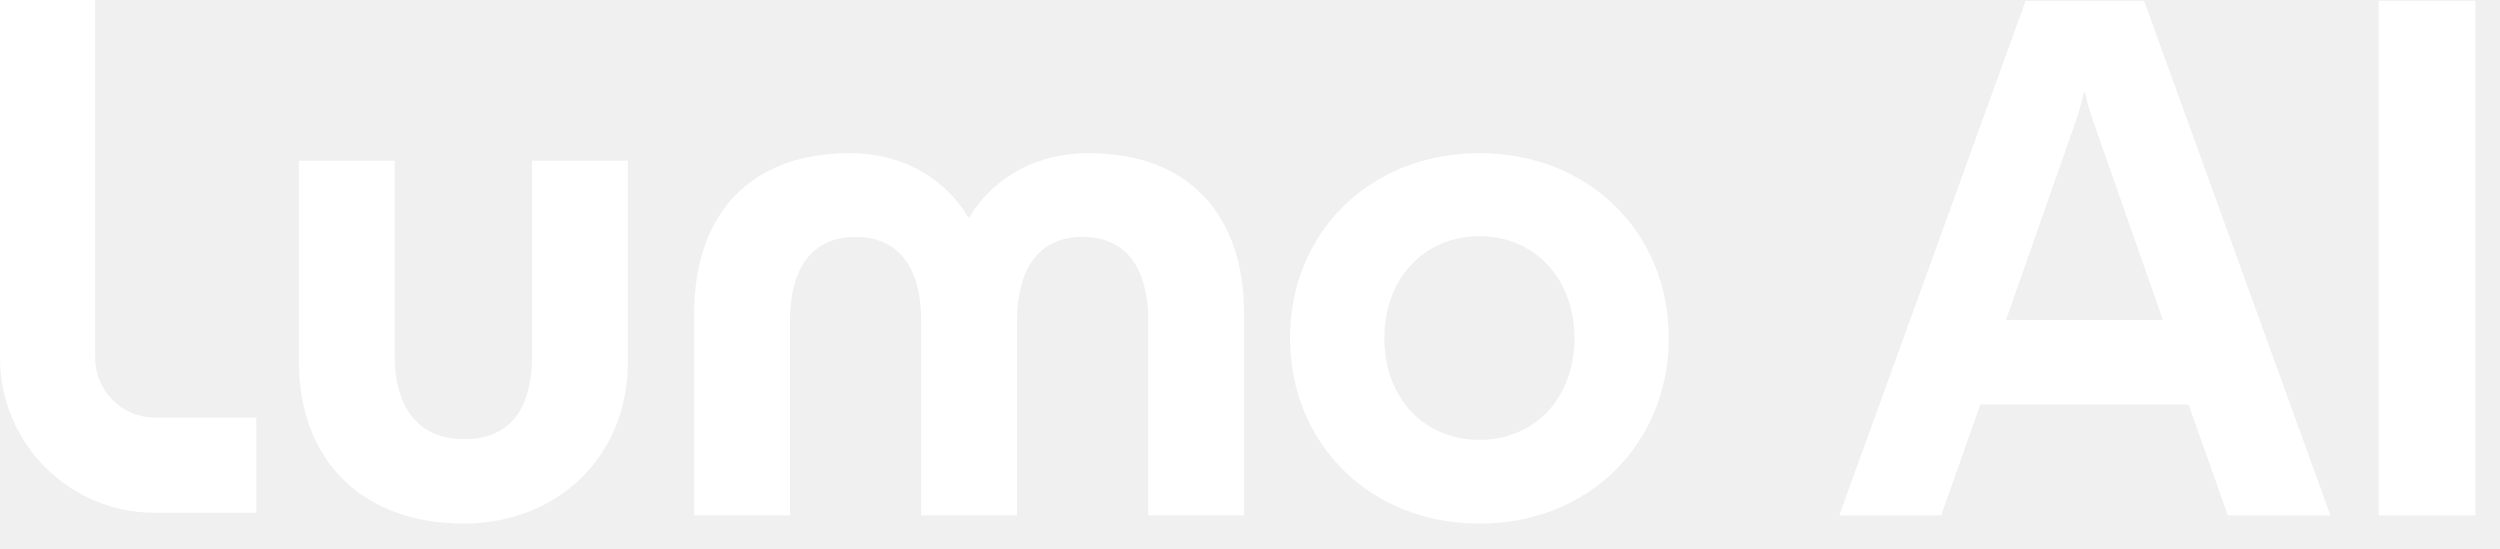
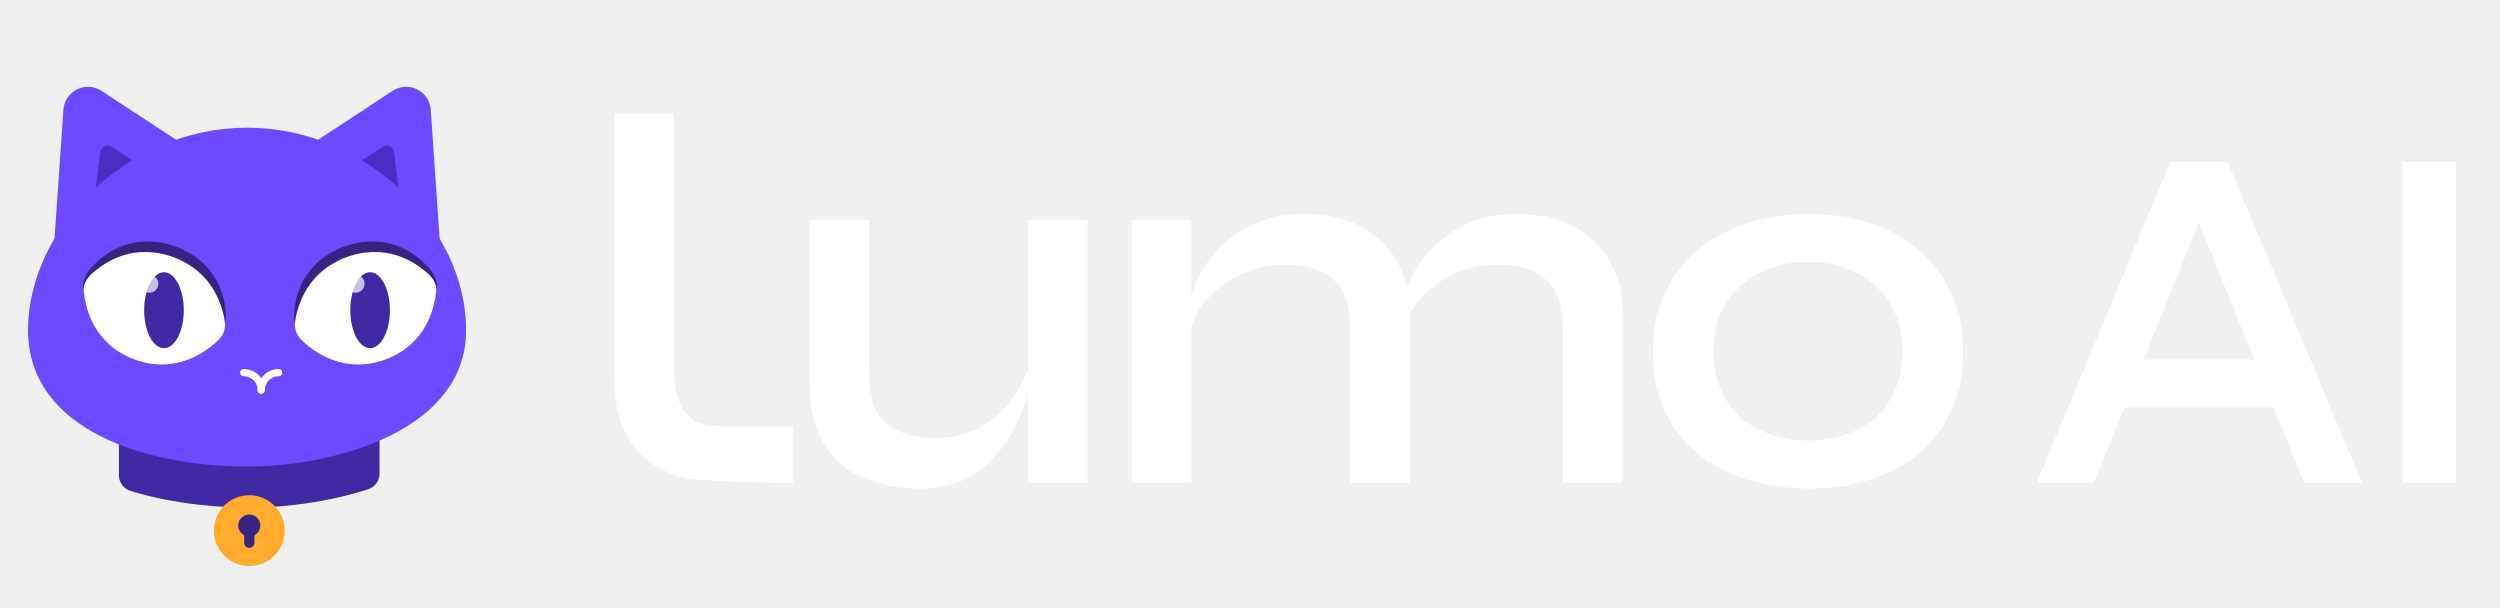
- <svg xmlns="http://www.w3.org/2000/svg" width="82" height="18" viewBox="0 0 82 18" fill="none">
-   <path d="M78.022 16.904V0.028H81.19V16.904H78.022Z" fill="white" />
-   <path d="M60.329 16.904L66.441 0.028H70.326L76.437 16.904H73.072L71.785 13.266H64.956L63.669 16.904H60.329ZM65.797 10.495H70.944L68.643 3.938C68.519 3.567 68.445 3.294 68.396 3.047H68.346C68.297 3.294 68.222 3.567 68.099 3.938L65.797 10.495Z" fill="white" />
-   <path d="M48.524 17.174C44.912 17.174 42.313 14.527 42.313 11.087C42.313 7.648 44.912 5.025 48.524 5.025C52.137 5.025 54.735 7.648 54.735 11.087C54.735 14.527 52.137 17.174 48.524 17.174ZM48.524 14.428C50.331 14.428 51.642 13.067 51.642 11.087C51.642 9.132 50.331 7.747 48.524 7.747C46.718 7.747 45.407 9.132 45.407 11.087C45.407 13.067 46.718 14.428 48.524 14.428Z" fill="white" />
-   <path d="M22.768 10.295C22.768 7.079 24.55 5.025 27.865 5.025C30.166 5.025 31.354 6.411 31.75 7.128H31.799C32.195 6.411 33.408 5.025 35.709 5.025C39.025 5.025 40.806 7.079 40.806 10.295V16.902H37.664V10.543C37.664 8.835 36.971 7.771 35.511 7.771C34.051 7.771 33.358 8.835 33.358 10.543V16.902H30.216V10.543C30.216 8.835 29.523 7.771 28.063 7.771C26.603 7.771 25.91 8.835 25.91 10.543V16.902H22.768V10.295Z" fill="white" />
-   <path d="M15.173 17.174C11.734 17.149 9.804 14.947 9.804 11.879V5.272H12.946V11.656C12.946 13.339 13.688 14.378 15.173 14.403C16.757 14.428 17.45 13.388 17.45 11.656V5.272H20.592V11.904C20.592 14.873 18.39 17.174 15.173 17.174Z" fill="white" />
-   <path d="M0 11.738V0H3.121V11.738C3.121 12.821 3.999 13.698 5.082 13.698H8.408V16.82H5.082C2.275 16.82 0 14.545 0 11.738Z" fill="white" />
+ <svg xmlns="http://www.w3.org/2000/svg" width="107" height="26" viewBox="0 0 107 26" fill="none">
+   <path d="M16.244 20.268C16.244 20.572 16.05 20.845 15.762 20.938C13.612 21.633 11.573 21.724 10.667 21.724C9.515 21.724 7.56 21.614 5.584 21.011C5.289 20.921 5.089 20.646 5.089 20.338V18.363H16.244V20.269V20.268Z" fill="#4129A3" />
+   <path d="M10.669 24.228C9.831 24.228 9.152 23.549 9.152 22.712C9.152 21.874 9.831 21.195 10.669 21.195C11.507 21.195 12.185 21.874 12.185 22.712C12.185 23.549 11.507 24.228 10.669 24.228Z" fill="#FFAC2E" />
+   <path d="M10.67 22.02C10.409 22.02 10.197 22.231 10.197 22.492C10.197 22.674 10.301 22.829 10.451 22.908V23.229C10.451 23.349 10.549 23.448 10.67 23.448C10.791 23.448 10.889 23.349 10.889 23.229V22.907C11.038 22.828 11.142 22.673 11.142 22.492C11.142 22.232 10.931 22.02 10.67 22.02Z" fill="#372580" />
+   <path d="M18.819 10.251L13.552 6.022L16.812 3.884C17.47 3.46 18.346 3.875 18.432 4.652L18.818 10.251H18.819Z" fill="#6D4AFF" />
+   <path d="M2.33 10.251L7.598 6.022L4.337 3.884C3.68 3.46 2.804 3.875 2.718 4.652L2.331 10.251H2.33Z" fill="#6D4AFF" />
+   <path d="M4.762 6.28L5.849 6.979L4.076 8.17L4.291 6.498C4.32 6.274 4.572 6.158 4.76 6.28H4.762Z" fill="#4A2DC5" />
+   <path d="M16.389 6.28L15.302 6.979L17.074 8.17L16.86 6.498C16.831 6.274 16.579 6.158 16.39 6.28H16.389Z" fill="#4A2DC5" />
+   <path d="M1.2 14.126C1.2 18.433 6.311 19.968 10.575 19.968C14.323 19.968 19.95 18.433 19.95 14.126C19.95 9.818 15.752 5.465 10.575 5.465C5.398 5.465 1.2 9.818 1.2 14.126Z" fill="#6D4AFF" />
+   <path d="M11.925 15.949C11.513 15.949 11.18 16.283 11.18 16.694" stroke="white" stroke-width="0.311" stroke-miterlimit="10" stroke-linecap="round" />
+   <path d="M10.434 15.949C10.846 15.949 11.179 16.283 11.179 16.694" stroke="white" stroke-width="0.311" stroke-miterlimit="10" stroke-linecap="round" />
+   <path d="M14.784 10.78C16.579 10.135 17.883 11.163 18.415 11.706C18.598 11.893 18.692 12.151 18.671 12.412C18.611 13.154 18.269 14.721 16.494 15.388C14.694 16.034 13.402 15.045 12.879 14.524C12.7 14.346 12.609 14.099 12.624 13.848C12.672 13.097 12.986 11.455 14.784 10.78Z" fill="white" />
+   <path d="M12.609 13.83C12.727 13.104 13.009 12.426 13.469 11.912C14.388 10.901 15.949 10.488 17.225 11.017C17.544 11.149 17.851 11.328 18.128 11.55C18.416 11.759 18.656 12.036 18.689 12.409C18.761 12.025 18.544 11.655 18.281 11.386C18.024 11.11 17.721 10.869 17.378 10.691C16.339 10.126 15.018 10.266 14.037 10.894C13.048 11.49 12.474 12.714 12.609 13.83Z" fill="#372480" />
+   <path d="M7.469 10.78C5.674 10.135 4.37 11.163 3.838 11.706C3.656 11.893 3.561 12.151 3.582 12.412C3.642 13.154 3.984 14.721 5.76 15.388C7.559 16.034 8.851 15.045 9.374 14.524C9.553 14.346 9.645 14.099 9.629 13.848C9.582 13.097 9.267 11.455 7.469 10.78Z" fill="white" />
+   <path d="M9.643 13.83C9.778 12.715 9.204 11.49 8.215 10.894C7.235 10.266 5.912 10.126 4.874 10.691C4.531 10.869 4.228 11.11 3.971 11.386C3.707 11.654 3.49 12.025 3.563 12.409C3.596 12.036 3.834 11.76 4.123 11.55C4.401 11.329 4.708 11.149 5.027 11.017C6.303 10.488 7.864 10.901 8.783 11.912C9.243 12.426 9.525 13.104 9.643 13.83Z" fill="#372480" />
+   <path d="M7.018 14.902C6.549 14.902 6.169 14.175 6.169 13.277C6.169 12.38 6.549 11.652 7.018 11.652C7.486 11.652 7.866 12.38 7.866 13.277C7.866 14.175 7.486 14.902 7.018 14.902Z" fill="#4129A3" />
+   <path opacity="0.7" d="M6.393 12.53C6.18 12.53 6.007 12.357 6.007 12.144C6.007 11.931 6.18 11.758 6.393 11.758C6.606 11.758 6.779 11.931 6.779 12.144C6.779 12.357 6.606 12.53 6.393 12.53Z" fill="white" />
+   <path d="M15.841 14.902C15.372 14.902 14.992 14.175 14.992 13.277C14.992 12.38 15.372 11.652 15.841 11.652C16.309 11.652 16.689 12.38 16.689 13.277C16.689 14.175 16.309 14.902 15.841 14.902Z" fill="#4129A3" />
+   <path opacity="0.7" d="M15.217 12.53C15.004 12.53 14.831 12.357 14.831 12.144C14.831 11.931 15.004 11.758 15.217 11.758C15.431 11.758 15.604 11.931 15.604 12.144C15.604 12.357 15.431 12.53 15.217 12.53Z" fill="white" />
+   <path d="M37.196 15.984C37.196 16.692 37.311 17.25 37.54 17.657C37.785 18.049 38.121 18.327 38.549 18.493C38.977 18.659 39.474 18.742 40.039 18.742C40.849 18.742 41.536 18.561 42.102 18.199C42.667 17.838 43.118 17.393 43.454 16.866C43.696 16.494 43.878 16.131 44.004 15.779V9.407H46.548V20.663H44.004V16.731C43.989 16.788 43.975 16.849 43.958 16.911C43.866 17.303 43.706 17.732 43.477 18.199C43.263 18.651 42.972 19.089 42.605 19.511C42.254 19.917 41.811 20.256 41.276 20.527C40.742 20.784 40.092 20.912 39.328 20.912C38.778 20.912 38.221 20.836 37.655 20.686C37.105 20.55 36.601 20.317 36.143 19.985C35.7 19.654 35.34 19.201 35.065 18.629C34.789 18.056 34.652 17.333 34.652 16.459V9.407H37.196V15.984ZM77.417 9.157C78.685 9.157 79.816 9.39 80.809 9.857C81.802 10.325 82.581 11.003 83.147 11.892C83.727 12.765 84.018 13.821 84.018 15.057C84.017 16.307 83.727 17.369 83.147 18.243C82.581 19.117 81.802 19.78 80.809 20.232C79.816 20.684 78.685 20.91 77.417 20.91C76.149 20.91 75.01 20.684 74.001 20.232C72.993 19.78 72.198 19.117 71.617 18.243C71.037 17.369 70.747 16.307 70.747 15.057C70.747 13.821 71.037 12.765 71.617 11.892C72.198 11.003 72.993 10.325 74.001 9.857C75.01 9.39 76.149 9.157 77.417 9.157ZM28.84 15.751C28.84 16.459 28.954 17.016 29.184 17.423C29.294 17.601 29.424 17.756 29.573 17.887C29.932 18.203 30.439 18.26 30.921 18.26H33.935V20.678C33.384 20.678 29.863 20.603 29.298 20.452C28.748 20.317 28.244 20.082 27.785 19.751C27.342 19.42 26.983 18.968 26.708 18.395C26.433 17.823 26.296 17.099 26.296 16.226V4.855H28.84V15.751ZM64.899 9.157C65.572 9.157 66.183 9.248 66.732 9.429C67.282 9.61 67.756 9.888 68.153 10.265C68.566 10.626 68.887 11.079 69.116 11.621C69.345 12.163 69.46 12.804 69.46 13.542V20.661H66.894V14.039C66.894 13.12 66.663 12.442 66.205 12.005C65.762 11.553 65.059 11.327 64.097 11.327C63.363 11.327 62.691 11.485 62.08 11.802C61.484 12.103 60.995 12.502 60.613 12.999C60.508 13.138 60.415 13.281 60.335 13.429C60.336 13.466 60.338 13.504 60.338 13.542V20.661H57.794V14.039C57.794 13.12 57.565 12.442 57.106 12.005C56.663 11.553 55.96 11.327 54.997 11.327C54.264 11.327 53.592 11.485 52.98 11.802C52.385 12.103 51.896 12.502 51.514 12.999C51.276 13.299 51.1 13.621 50.986 13.962V20.661H48.441V9.405H50.986V12.646C51.074 12.356 51.188 12.074 51.33 11.802C51.59 11.29 51.934 10.837 52.361 10.445C52.789 10.039 53.293 9.722 53.874 9.496C54.455 9.27 55.097 9.157 55.8 9.157C56.457 9.157 57.06 9.248 57.61 9.429C58.176 9.61 58.657 9.888 59.055 10.265C59.467 10.626 59.78 11.079 59.994 11.621C60.083 11.83 60.153 12.055 60.207 12.293C60.277 12.119 60.359 11.948 60.452 11.779C60.727 11.267 61.079 10.815 61.507 10.423C61.935 10.031 62.431 9.722 62.996 9.496C63.577 9.27 64.212 9.157 64.899 9.157ZM77.417 11.191C76.668 11.191 75.988 11.342 75.377 11.644C74.766 11.945 74.269 12.382 73.887 12.954C73.52 13.527 73.337 14.228 73.337 15.057C73.337 15.87 73.52 16.563 73.887 17.136C74.253 17.708 74.743 18.138 75.353 18.424C75.98 18.71 76.668 18.854 77.417 18.854C78.15 18.854 78.823 18.71 79.434 18.424C80.045 18.138 80.526 17.708 80.878 17.136C81.245 16.563 81.428 15.87 81.428 15.057C81.428 14.243 81.245 13.549 80.878 12.977C80.526 12.404 80.045 11.967 79.434 11.666C78.838 11.35 78.166 11.191 77.417 11.191Z" fill="white" />
+   <path d="M90.196 17.443V15.387H97.987V17.443H90.196ZM87.169 20.663L92.881 6.934H95.343L101.095 20.663H98.613L93.607 8.268H94.617L89.631 20.663H87.169Z" fill="white" />
+   <path d="M102.822 6.934H105.123V20.663H102.822V6.934Z" fill="white" />
</svg>
